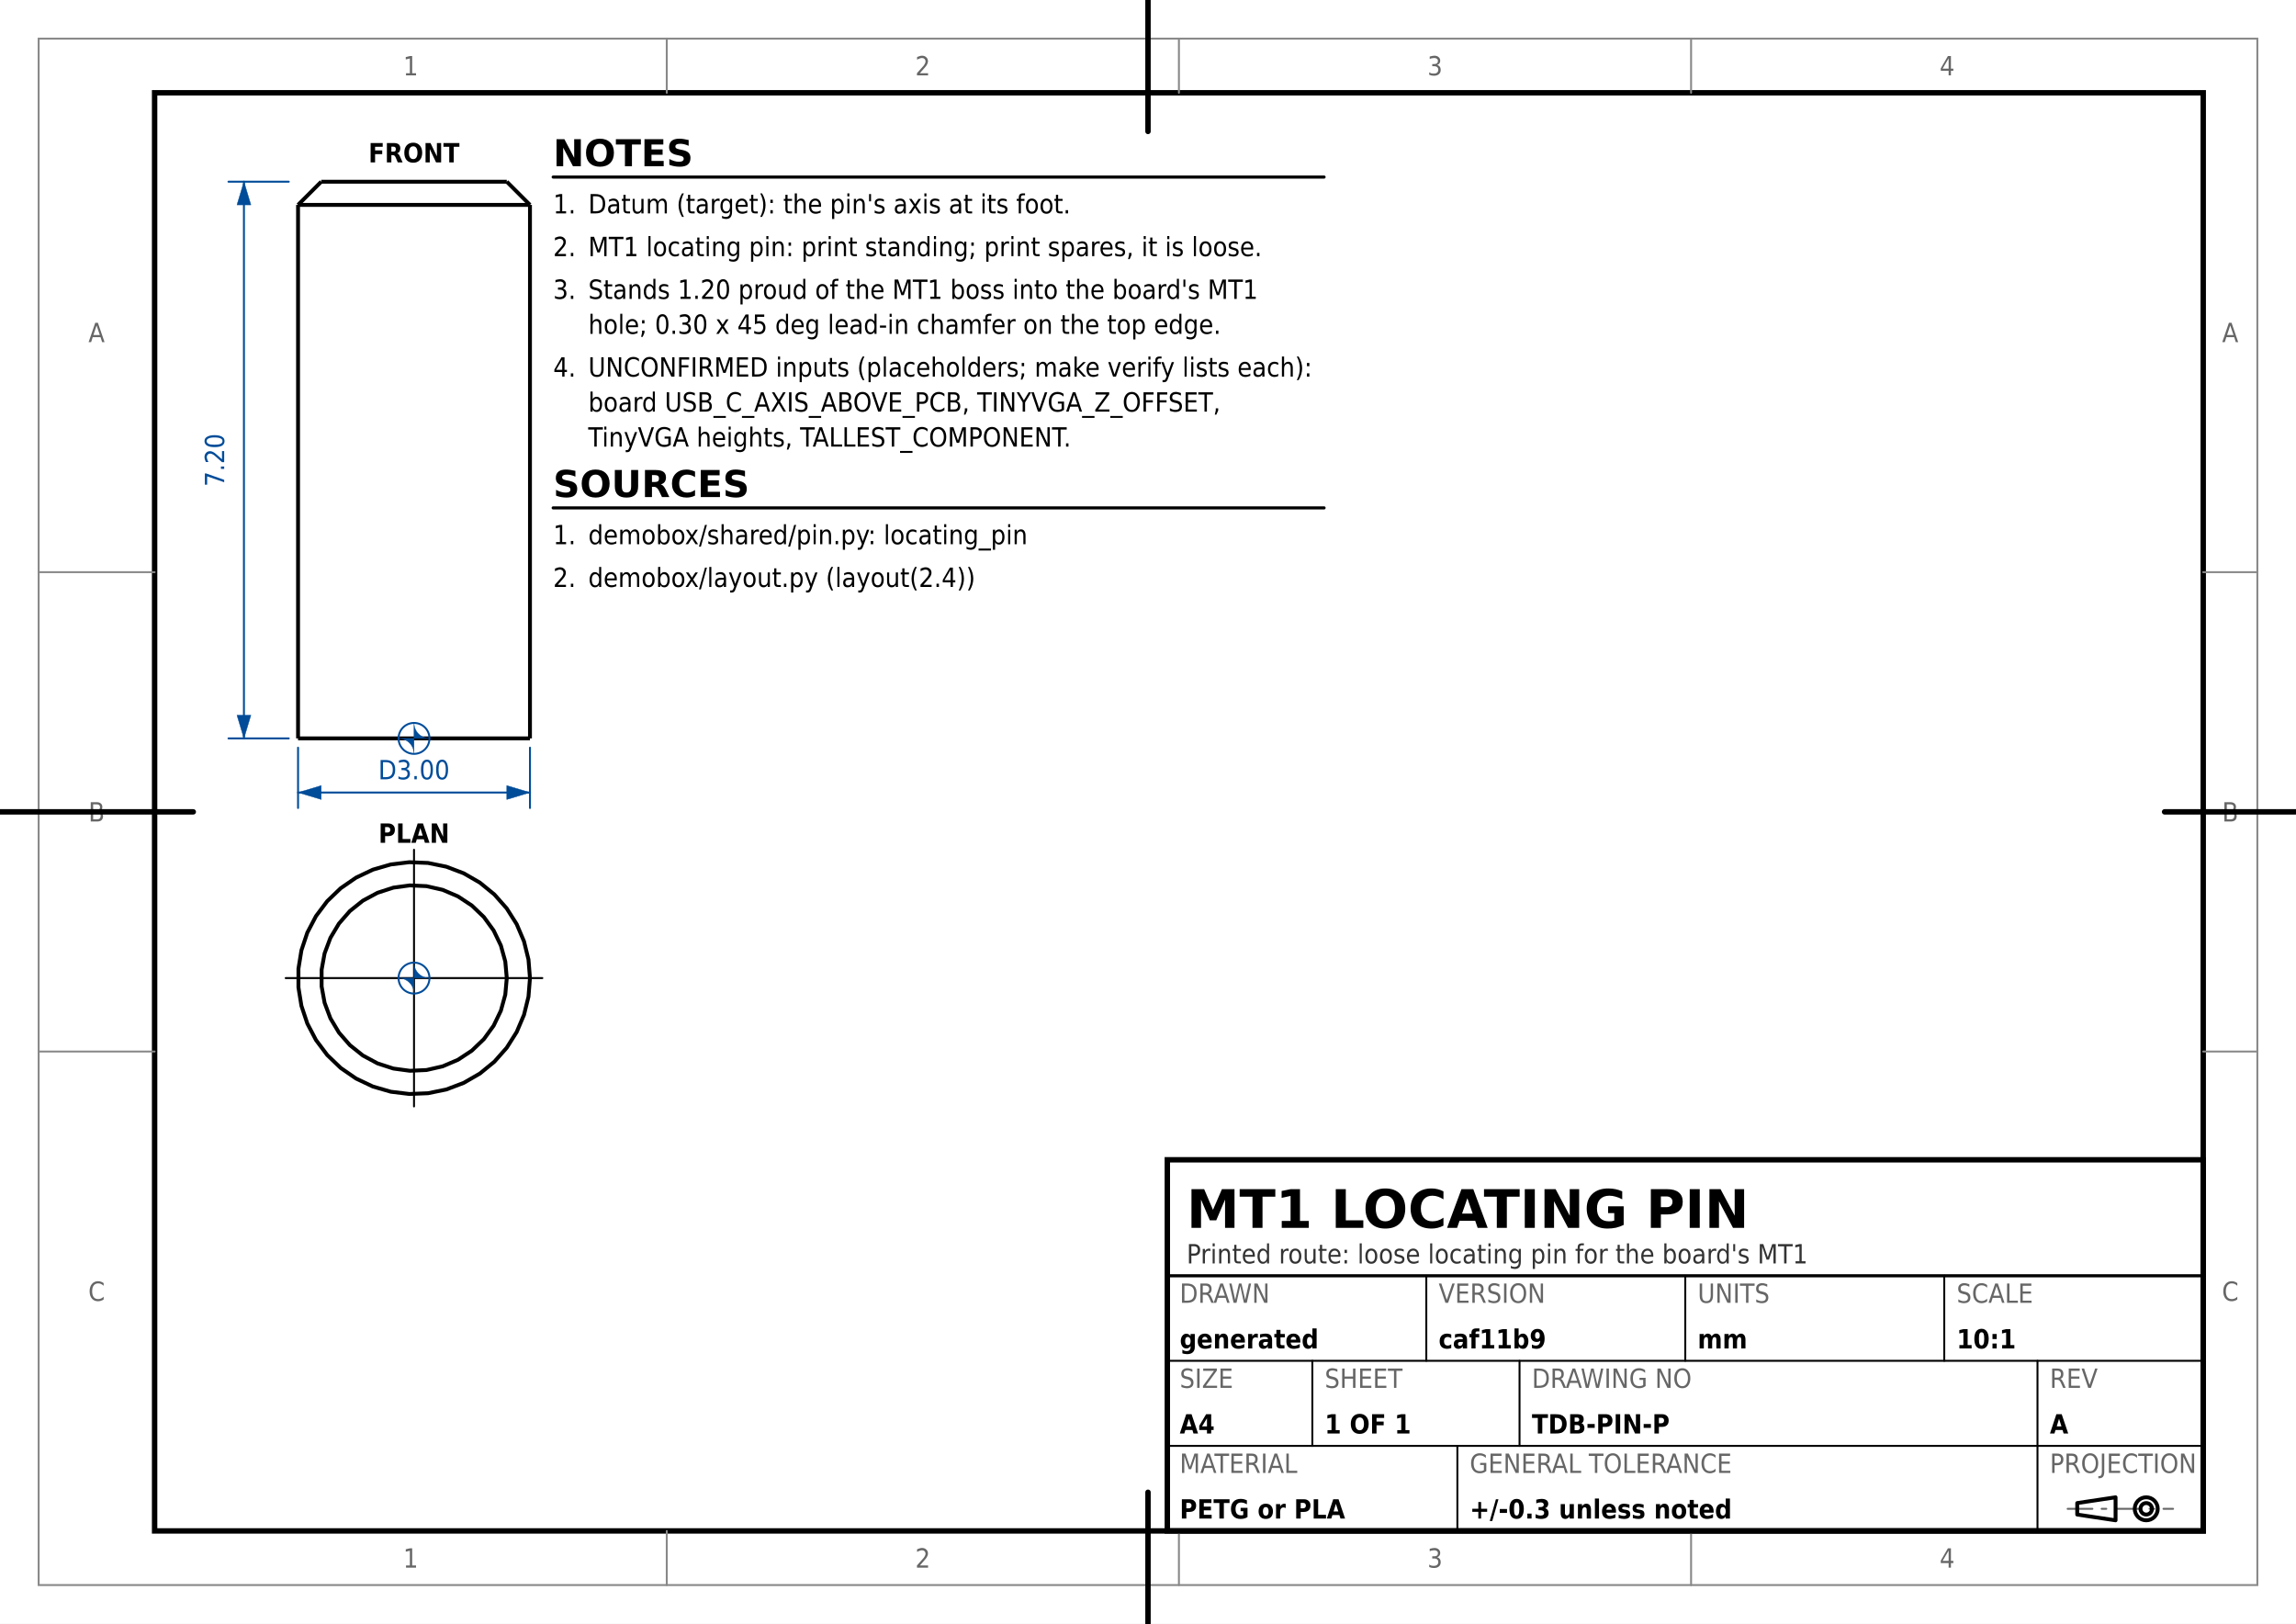
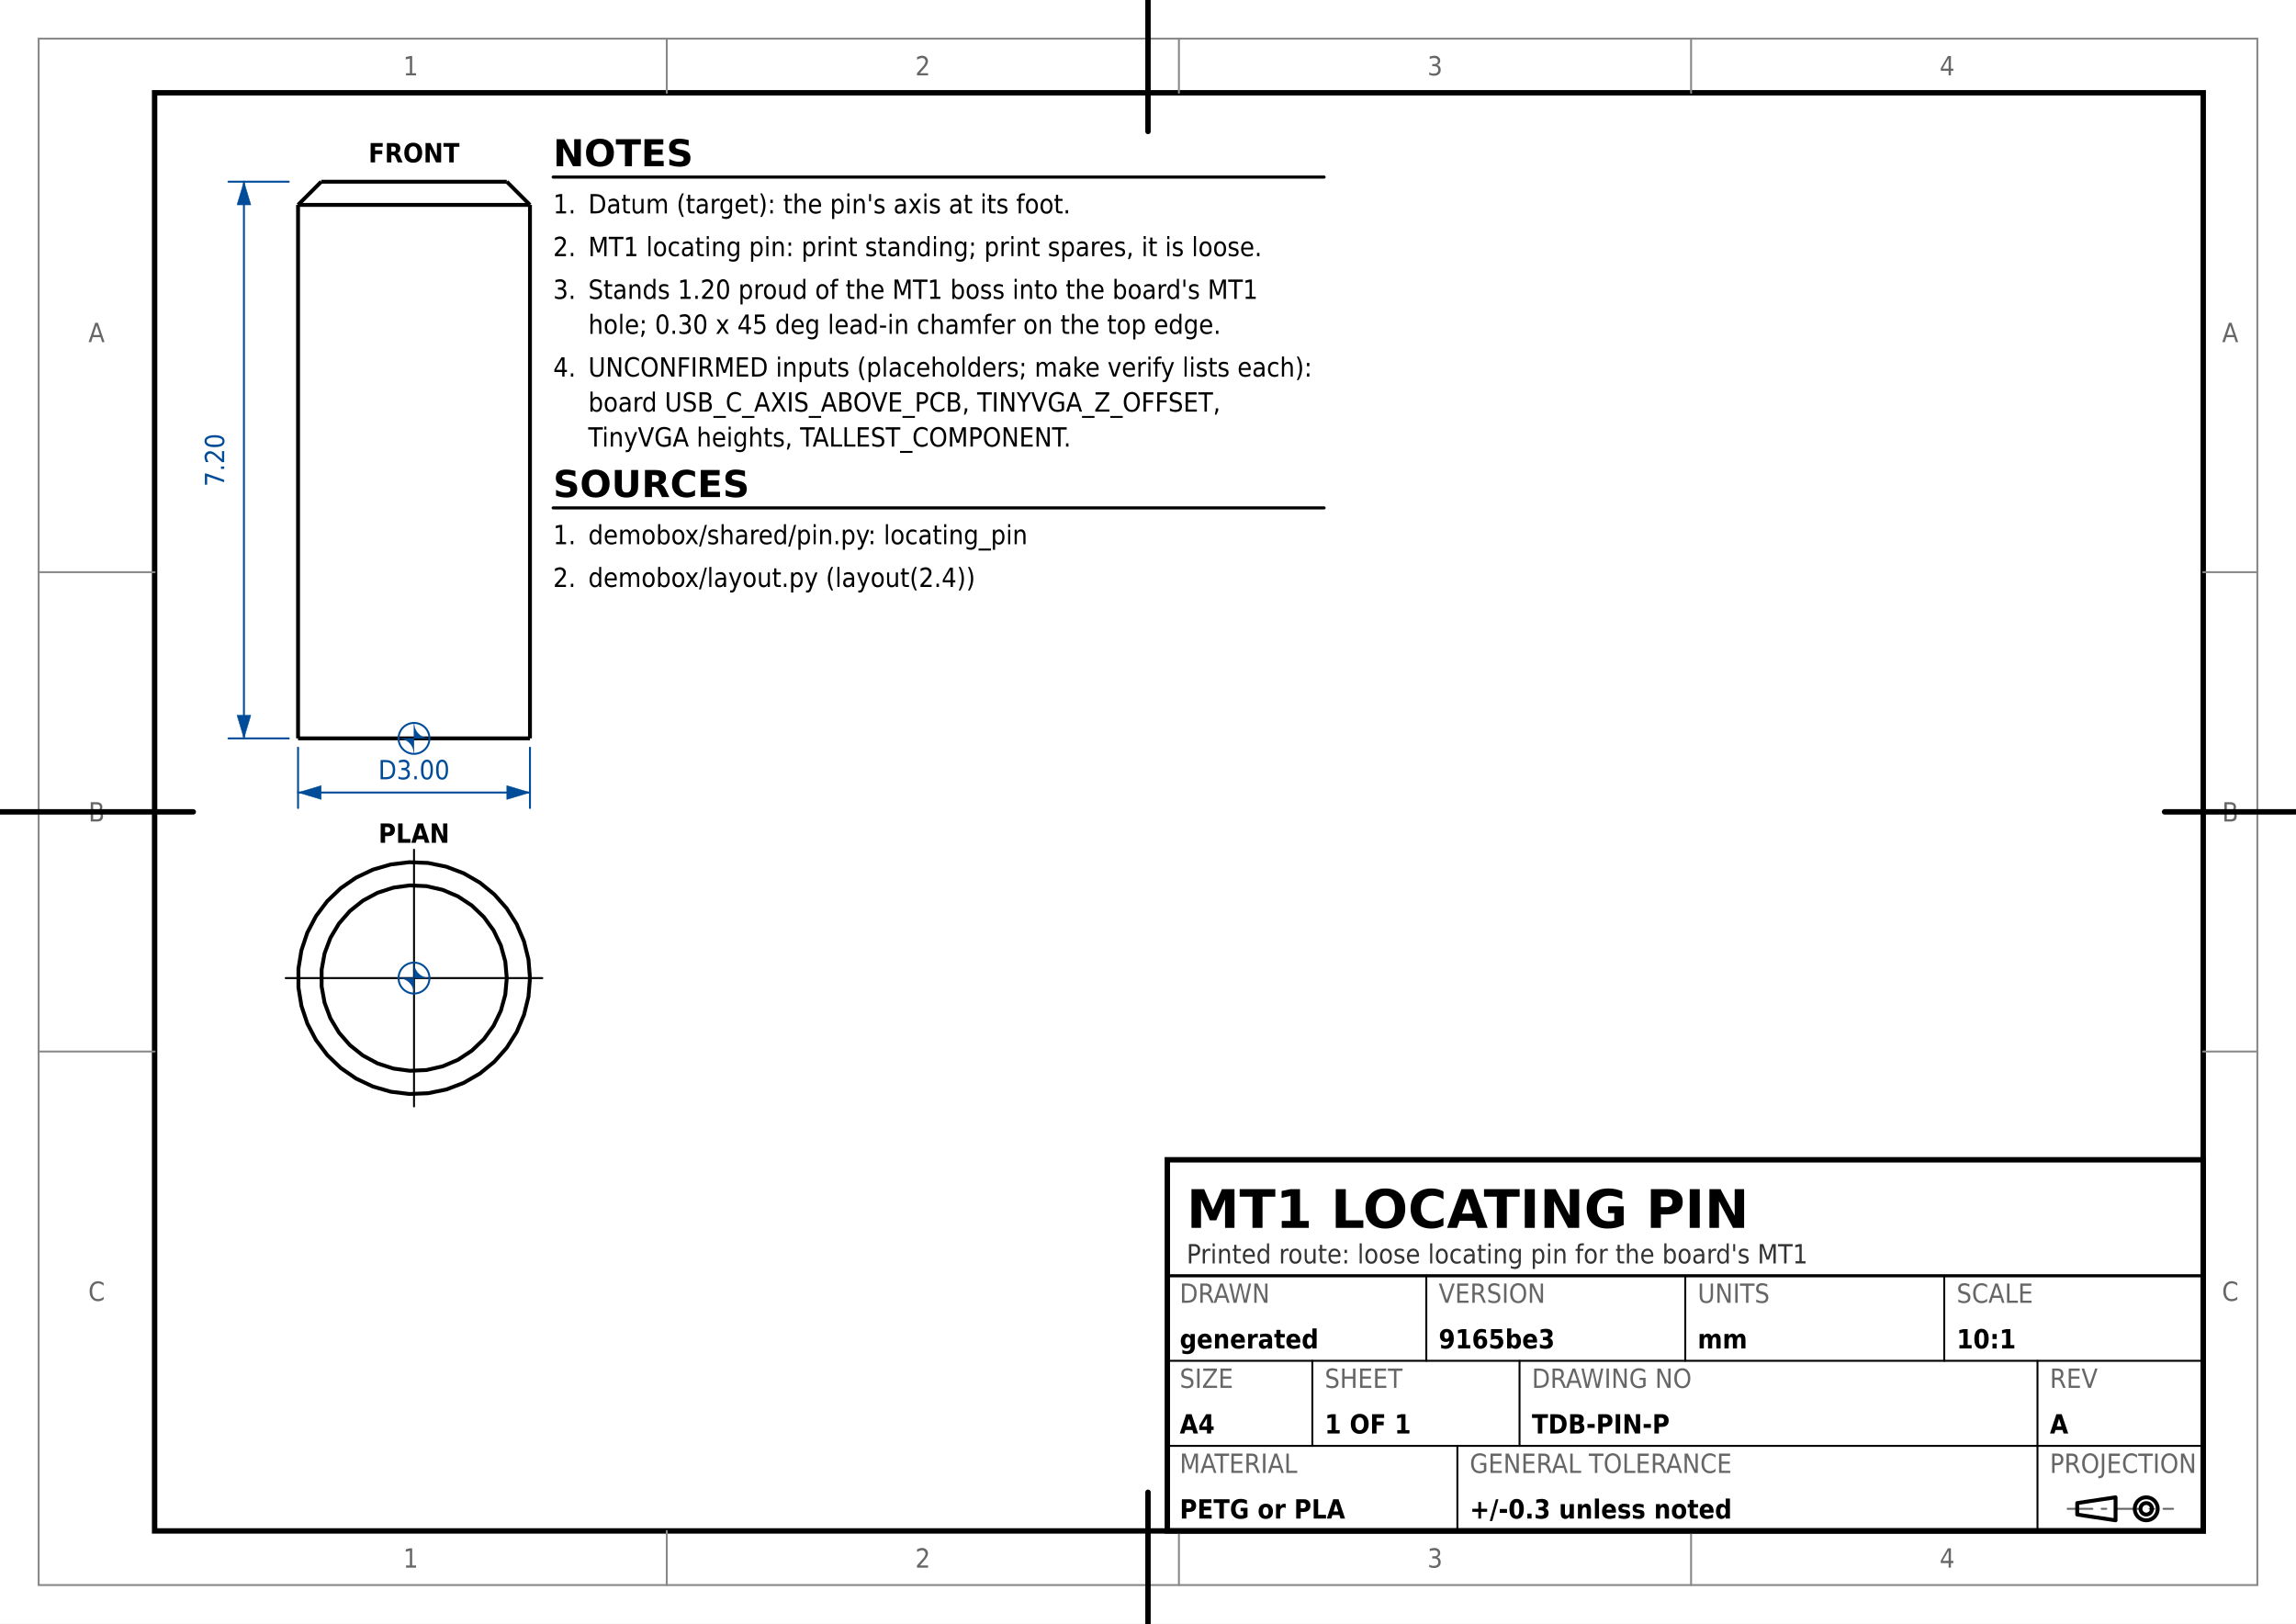
<svg xmlns="http://www.w3.org/2000/svg" version="1.1" width="297mm" height="210mm" viewBox="0 0 297 210">
  <rect width="100%" height="100%" fill="#ffffff" />
  <rect x="5" y="5" width="287" height="200" fill="none" stroke="#888888" stroke-width="0.25" />
  <rect x="20" y="12" width="265" height="186" fill="none" stroke="#000000" stroke-width="0.7" />
  <text x="53.125" y="202.75" font-family="DejaVu Sans Condensed, DejaVu Sans, Liberation Sans, sans-serif" font-size="3.429" fill="#666666" text-anchor="middle">1</text>
  <text x="53.125" y="9.75" font-family="DejaVu Sans Condensed, DejaVu Sans, Liberation Sans, sans-serif" font-size="3.429" fill="#666666" text-anchor="middle">1</text>
  <line x1="86.25" y1="205" x2="86.25" y2="198" stroke="#888888" stroke-width="0.25" stroke-linecap="round" />
  <line x1="86.25" y1="12" x2="86.25" y2="5" stroke="#888888" stroke-width="0.25" stroke-linecap="round" />
  <text x="119.375" y="202.75" font-family="DejaVu Sans Condensed, DejaVu Sans, Liberation Sans, sans-serif" font-size="3.429" fill="#666666" text-anchor="middle">2</text>
  <text x="119.375" y="9.75" font-family="DejaVu Sans Condensed, DejaVu Sans, Liberation Sans, sans-serif" font-size="3.429" fill="#666666" text-anchor="middle">2</text>
  <line x1="152.5" y1="205" x2="152.5" y2="198" stroke="#888888" stroke-width="0.25" stroke-linecap="round" />
  <line x1="152.5" y1="12" x2="152.5" y2="5" stroke="#888888" stroke-width="0.25" stroke-linecap="round" />
  <text x="185.625" y="202.75" font-family="DejaVu Sans Condensed, DejaVu Sans, Liberation Sans, sans-serif" font-size="3.429" fill="#666666" text-anchor="middle">3</text>
  <text x="185.625" y="9.75" font-family="DejaVu Sans Condensed, DejaVu Sans, Liberation Sans, sans-serif" font-size="3.429" fill="#666666" text-anchor="middle">3</text>
  <line x1="218.75" y1="205" x2="218.75" y2="198" stroke="#888888" stroke-width="0.25" stroke-linecap="round" />
  <line x1="218.75" y1="12" x2="218.75" y2="5" stroke="#888888" stroke-width="0.25" stroke-linecap="round" />
  <text x="251.875" y="202.75" font-family="DejaVu Sans Condensed, DejaVu Sans, Liberation Sans, sans-serif" font-size="3.429" fill="#666666" text-anchor="middle">4</text>
  <text x="251.875" y="9.75" font-family="DejaVu Sans Condensed, DejaVu Sans, Liberation Sans, sans-serif" font-size="3.429" fill="#666666" text-anchor="middle">4</text>
  <text x="12.5" y="168.25" font-family="DejaVu Sans Condensed, DejaVu Sans, Liberation Sans, sans-serif" font-size="3.429" fill="#666666" text-anchor="middle">C</text>
  <text x="288.5" y="168.25" font-family="DejaVu Sans Condensed, DejaVu Sans, Liberation Sans, sans-serif" font-size="3.429" fill="#666666" text-anchor="middle">C</text>
  <line x1="5" y1="136" x2="20" y2="136" stroke="#888888" stroke-width="0.25" stroke-linecap="round" />
  <line x1="285" y1="136" x2="292" y2="136" stroke="#888888" stroke-width="0.25" stroke-linecap="round" />
  <text x="12.5" y="106.25" font-family="DejaVu Sans Condensed, DejaVu Sans, Liberation Sans, sans-serif" font-size="3.429" fill="#666666" text-anchor="middle">B</text>
  <text x="288.5" y="106.25" font-family="DejaVu Sans Condensed, DejaVu Sans, Liberation Sans, sans-serif" font-size="3.429" fill="#666666" text-anchor="middle">B</text>
  <line x1="5" y1="74" x2="20" y2="74" stroke="#888888" stroke-width="0.25" stroke-linecap="round" />
  <line x1="285" y1="74" x2="292" y2="74" stroke="#888888" stroke-width="0.25" stroke-linecap="round" />
  <text x="12.5" y="44.25" font-family="DejaVu Sans Condensed, DejaVu Sans, Liberation Sans, sans-serif" font-size="3.429" fill="#666666" text-anchor="middle">A</text>
  <text x="288.5" y="44.25" font-family="DejaVu Sans Condensed, DejaVu Sans, Liberation Sans, sans-serif" font-size="3.429" fill="#666666" text-anchor="middle">A</text>
  <line x1="148.5" y1="210" x2="148.5" y2="193" stroke="#000000" stroke-width="0.7" stroke-linecap="round" />
  <line x1="148.5" y1="17" x2="148.5" y2="0" stroke="#000000" stroke-width="0.7" stroke-linecap="round" />
  <line x1="0" y1="105" x2="25" y2="105" stroke="#000000" stroke-width="0.7" stroke-linecap="round" />
  <line x1="280" y1="105" x2="297" y2="105" stroke="#000000" stroke-width="0.7" stroke-linecap="round" />
  <polyline points="68.555,95.5 68.555,26.5" fill="none" stroke="#000000" stroke-width="0.5" stroke-linejoin="round" />
  <polyline points="38.555,26.5 38.931,26.5 40.04,26.5 41.828,26.5 44.203,26.5 47.047,26.5 50.217,26.5 53.555,26.5 56.893,26.5 60.063,26.5 62.907,26.5 65.282,26.5 67.07,26.5 68.179,26.5 68.555,26.5" fill="none" stroke="#000000" stroke-width="0.5" stroke-linejoin="round" />
  <polyline points="38.555,95.5 38.931,95.5 40.04,95.5 41.828,95.5 44.203,95.5 47.047,95.5 50.217,95.5 53.555,95.5 56.893,95.5 60.063,95.5 62.907,95.5 65.282,95.5 67.07,95.5 68.179,95.5 68.555,95.5" fill="none" stroke="#000000" stroke-width="0.5" stroke-linejoin="round" />
  <polyline points="68.555,26.5 65.555,23.5" fill="none" stroke="#000000" stroke-width="0.5" stroke-linejoin="round" />
  <polyline points="41.555,23.5 41.856,23.5 42.743,23.5 44.173,23.5 46.073,23.5 48.348,23.5 50.885,23.5 53.555,23.5 56.225,23.5 58.762,23.5 61.037,23.5 62.937,23.5 64.367,23.5 65.254,23.5 65.555,23.5" fill="none" stroke="#000000" stroke-width="0.5" stroke-linejoin="round" />
  <polyline points="38.555,26.5 38.555,95.5" fill="none" stroke="#000000" stroke-width="0.5" stroke-linejoin="round" />
  <polyline points="41.555,23.5 38.555,26.5" fill="none" stroke="#000000" stroke-width="0.5" stroke-linejoin="round" />
  <polyline points="68.555,126.5 68.361,124.094 67.783,121.75 66.837,119.529 65.547,117.489 63.946,115.682 62.076,114.155 59.985,112.948 57.728,112.092 55.363,111.609 52.951,111.512 50.555,111.803 48.236,112.475 46.055,113.51 44.068,114.881 42.327,116.553 40.877,118.483 39.755,120.621 38.991,122.91 38.604,125.293 38.604,127.707 38.991,130.09 39.755,132.379 40.877,134.517 42.327,136.447 44.068,138.119 46.055,139.49 48.236,140.525 50.555,141.197 52.951,141.488 55.363,141.391 57.728,140.908 59.985,140.052 62.076,138.845 63.946,137.318 65.547,135.511 66.837,133.471 67.783,131.25 68.361,128.906 68.555,126.5" fill="none" stroke="#000000" stroke-width="0.5" stroke-linejoin="round" />
  <polyline points="65.555,126.5 65.362,124.357 64.79,122.284 63.856,120.345 62.592,118.605 61.037,117.118 59.241,115.933 57.263,115.087 55.166,114.609 53.017,114.512 50.885,114.801 48.839,115.466 46.944,116.485 45.262,117.826 43.847,119.447 42.743,121.293 41.987,123.308 41.603,125.424 41.603,127.576 41.987,129.692 42.743,131.707 43.847,133.553 45.262,135.174 46.944,136.515 48.839,137.534 50.885,138.199 53.017,138.488 55.166,138.391 57.263,137.913 59.241,137.067 61.037,135.882 62.592,134.395 63.856,132.655 64.79,130.716 65.362,128.643 65.555,126.5" fill="none" stroke="#000000" stroke-width="0.5" stroke-linejoin="round" />
  <line x1="36.955" y1="126.5" x2="70.155" y2="126.5" stroke="#000000" stroke-width="0.25" stroke-linecap="round" />
  <line x1="53.555" y1="143.1" x2="53.555" y2="109.9" stroke="#000000" stroke-width="0.25" stroke-linecap="round" />
  <circle cx="53.555" cy="95.5" r="2" fill="none" stroke="#004c99" stroke-width="0.25" />
  <path d="M 53.555 95.5 L 55.555 95.5 A 2.0 2.0 0 0 1 53.555 93.5 Z" fill="#004c99" stroke="#004c99" stroke-width="0.05" stroke-linejoin="round" stroke-linecap="round" />
  <path d="M 53.555 95.5 L 51.555 95.5 A 2.0 2.0 0 0 1 53.555 97.5 Z" fill="#004c99" stroke="#004c99" stroke-width="0.05" stroke-linejoin="round" stroke-linecap="round" />
  <circle cx="53.555" cy="126.5" r="2" fill="none" stroke="#004c99" stroke-width="0.25" />
  <path d="M 53.555 126.5 L 55.555 126.5 A 2.0 2.0 0 0 1 53.555 124.5 Z" fill="#004c99" stroke="#004c99" stroke-width="0.05" stroke-linejoin="round" stroke-linecap="round" />
  <path d="M 53.555 126.5 L 51.555 126.5 A 2.0 2.0 0 0 1 53.555 128.5 Z" fill="#004c99" stroke="#004c99" stroke-width="0.05" stroke-linejoin="round" stroke-linecap="round" />
  <line x1="37.355" y1="95.5" x2="29.555" y2="95.5" stroke="#004c99" stroke-width="0.25" stroke-linecap="round" />
  <line x1="37.355" y1="23.5" x2="29.555" y2="23.5" stroke="#004c99" stroke-width="0.25" stroke-linecap="round" />
  <line x1="31.555" y1="95.5" x2="31.555" y2="23.5" stroke="#004c99" stroke-width="0.25" stroke-linecap="round" />
  <polygon points="31.555,95.5 32.455,92.5 30.655,92.5" fill="#004c99" stroke="#004c99" stroke-width="0.05" stroke-linejoin="round" />
  <polygon points="31.555,23.5 30.655,26.5 32.455,26.5" fill="#004c99" stroke="#004c99" stroke-width="0.05" stroke-linejoin="round" />
  <text x="29" y="59.5" font-family="DejaVu Sans Condensed, DejaVu Sans, Liberation Sans, sans-serif" font-size="3.429" fill="#004c99" text-anchor="middle" transform="rotate(-90 29 59.5)">7.20</text>
  <line x1="38.555" y1="96.7" x2="38.555" y2="104.5" stroke="#004c99" stroke-width="0.25" stroke-linecap="round" />
  <line x1="68.555" y1="96.7" x2="68.555" y2="104.5" stroke="#004c99" stroke-width="0.25" stroke-linecap="round" />
  <line x1="38.555" y1="102.5" x2="68.555" y2="102.5" stroke="#004c99" stroke-width="0.25" stroke-linecap="round" />
  <polygon points="38.555,102.5 41.555,103.4 41.555,101.6" fill="#004c99" stroke="#004c99" stroke-width="0.05" stroke-linejoin="round" />
  <polygon points="68.555,102.5 65.555,101.6 65.555,103.4" fill="#004c99" stroke="#004c99" stroke-width="0.05" stroke-linejoin="round" />
  <text x="53.555" y="100.791" font-family="DejaVu Sans Condensed, DejaVu Sans, Liberation Sans, sans-serif" font-size="3.429" fill="#004c99" text-anchor="middle">D3.00</text>
  <text x="53.555" y="21" font-family="DejaVu Sans Condensed, DejaVu Sans, Liberation Sans, sans-serif" font-size="3.429" fill="#000000" text-anchor="middle" font-weight="bold">FRONT</text>
  <text x="53.555" y="109" font-family="DejaVu Sans Condensed, DejaVu Sans, Liberation Sans, sans-serif" font-size="3.429" fill="#000000" text-anchor="middle" font-weight="bold">PLAN</text>
  <text x="71.555" y="21.5" font-family="DejaVu Sans, Liberation Sans, sans-serif" font-size="4.801" fill="#000000" text-anchor="start" font-weight="bold">NOTES</text>
  <line x1="71.555" y1="22.9" x2="171.277" y2="22.9" stroke="#000000" stroke-width="0.4" stroke-linecap="round" />
  <text x="71.555" y="27.6" font-family="DejaVu Sans Condensed, DejaVu Sans, Liberation Sans, sans-serif" font-size="3.429" fill="#000000" text-anchor="start">1.</text>
  <text x="76.097" y="27.6" font-family="DejaVu Sans Condensed, DejaVu Sans, Liberation Sans, sans-serif" font-size="3.429" fill="#000000" text-anchor="start">Datum (target): the pin's axis at its foot.</text>
  <text x="71.555" y="33.127" font-family="DejaVu Sans Condensed, DejaVu Sans, Liberation Sans, sans-serif" font-size="3.429" fill="#000000" text-anchor="start">2.</text>
  <text x="76.097" y="33.127" font-family="DejaVu Sans Condensed, DejaVu Sans, Liberation Sans, sans-serif" font-size="3.429" fill="#000000" text-anchor="start">MT1 locating pin: print standing; print spares, it is loose.</text>
  <text x="71.555" y="38.654" font-family="DejaVu Sans Condensed, DejaVu Sans, Liberation Sans, sans-serif" font-size="3.429" fill="#000000" text-anchor="start">3.</text>
  <text x="76.097" y="38.654" font-family="DejaVu Sans Condensed, DejaVu Sans, Liberation Sans, sans-serif" font-size="3.429" fill="#000000" text-anchor="start">Stands 1.20 proud of the MT1 boss into the board's MT1</text>
  <text x="76.097" y="43.18" font-family="DejaVu Sans Condensed, DejaVu Sans, Liberation Sans, sans-serif" font-size="3.429" fill="#000000" text-anchor="start">hole; 0.30 x 45 deg lead-in chamfer on the top edge.</text>
  <text x="71.555" y="48.707" font-family="DejaVu Sans Condensed, DejaVu Sans, Liberation Sans, sans-serif" font-size="3.429" fill="#000000" text-anchor="start">4.</text>
  <text x="76.097" y="48.707" font-family="DejaVu Sans Condensed, DejaVu Sans, Liberation Sans, sans-serif" font-size="3.429" fill="#000000" text-anchor="start">UNCONFIRMED inputs (placeholders; make verify lists each):</text>
  <text x="76.097" y="53.234" font-family="DejaVu Sans Condensed, DejaVu Sans, Liberation Sans, sans-serif" font-size="3.429" fill="#000000" text-anchor="start">board USB_C_AXIS_ABOVE_PCB, TINYVGA_Z_OFFSET,</text>
  <text x="76.097" y="57.761" font-family="DejaVu Sans Condensed, DejaVu Sans, Liberation Sans, sans-serif" font-size="3.429" fill="#000000" text-anchor="start">TinyVGA heights, TALLEST_COMPONENT.</text>
  <text x="71.555" y="64.287" font-family="DejaVu Sans, Liberation Sans, sans-serif" font-size="4.801" fill="#000000" text-anchor="start" font-weight="bold">SOURCES</text>
  <line x1="71.555" y1="65.687" x2="171.277" y2="65.687" stroke="#000000" stroke-width="0.4" stroke-linecap="round" />
  <text x="71.555" y="70.387" font-family="DejaVu Sans Condensed, DejaVu Sans, Liberation Sans, sans-serif" font-size="3.429" fill="#000000" text-anchor="start">1.</text>
  <text x="76.097" y="70.387" font-family="DejaVu Sans Condensed, DejaVu Sans, Liberation Sans, sans-serif" font-size="3.429" fill="#000000" text-anchor="start">demobox/shared/pin.py: locating_pin</text>
  <text x="71.555" y="75.914" font-family="DejaVu Sans Condensed, DejaVu Sans, Liberation Sans, sans-serif" font-size="3.429" fill="#000000" text-anchor="start">2.</text>
  <text x="76.097" y="75.914" font-family="DejaVu Sans Condensed, DejaVu Sans, Liberation Sans, sans-serif" font-size="3.429" fill="#000000" text-anchor="start">demobox/layout.py (layout(2.4))</text>
  <rect x="151" y="150" width="134" height="48" fill="none" stroke="#000000" stroke-width="0.7" />
  <line x1="151" y1="165" x2="285" y2="165" stroke="#000000" stroke-width="0.4" stroke-linecap="round" />
  <text x="153.5" y="158.8" font-family="DejaVu Sans, Liberation Sans, sans-serif" font-size="6.859" fill="#000000" text-anchor="start" font-weight="bold">MT1 LOCATING PIN</text>
  <text x="153.5" y="163.4" font-family="DejaVu Sans Condensed, DejaVu Sans, Liberation Sans, sans-serif" font-size="3.429" fill="#333333" text-anchor="start">Printed route: loose locating pin for the board's MT1</text>
  <text x="152.6" y="168.5" font-family="DejaVu Sans Condensed, DejaVu Sans, Liberation Sans, sans-serif" font-size="3.429" fill="#666666" text-anchor="start">DRAWN</text>
  <text x="152.6" y="174.4" font-family="DejaVu Sans Condensed, DejaVu Sans, Liberation Sans, sans-serif" font-size="3.429" fill="#000000" text-anchor="start" font-weight="bold">generated</text>
  <line x1="184.5" y1="176" x2="184.5" y2="165" stroke="#000000" stroke-width="0.25" stroke-linecap="round" />
  <text x="186.1" y="168.5" font-family="DejaVu Sans Condensed, DejaVu Sans, Liberation Sans, sans-serif" font-size="3.429" fill="#666666" text-anchor="start">VERSION</text>
-   <text x="186.1" y="174.4" font-family="DejaVu Sans Condensed, DejaVu Sans, Liberation Sans, sans-serif" font-size="3.429" fill="#000000" text-anchor="start" font-weight="bold">caf11b9</text>
+   <text x="186.1" y="174.4" font-family="DejaVu Sans Condensed, DejaVu Sans, Liberation Sans, sans-serif" font-size="3.429" fill="#000000" text-anchor="start" font-weight="bold">9165be3</text>
  <line x1="218" y1="176" x2="218" y2="165" stroke="#000000" stroke-width="0.25" stroke-linecap="round" />
  <text x="219.6" y="168.5" font-family="DejaVu Sans Condensed, DejaVu Sans, Liberation Sans, sans-serif" font-size="3.429" fill="#666666" text-anchor="start">UNITS</text>
  <text x="219.6" y="174.4" font-family="DejaVu Sans Condensed, DejaVu Sans, Liberation Sans, sans-serif" font-size="3.429" fill="#000000" text-anchor="start" font-weight="bold">mm</text>
  <line x1="251.5" y1="176" x2="251.5" y2="165" stroke="#000000" stroke-width="0.25" stroke-linecap="round" />
  <text x="253.1" y="168.5" font-family="DejaVu Sans Condensed, DejaVu Sans, Liberation Sans, sans-serif" font-size="3.429" fill="#666666" text-anchor="start">SCALE</text>
  <text x="253.1" y="174.4" font-family="DejaVu Sans Condensed, DejaVu Sans, Liberation Sans, sans-serif" font-size="3.429" fill="#000000" text-anchor="start" font-weight="bold">10:1</text>
  <line x1="151" y1="176" x2="285" y2="176" stroke="#000000" stroke-width="0.25" stroke-linecap="round" />
  <text x="152.6" y="179.5" font-family="DejaVu Sans Condensed, DejaVu Sans, Liberation Sans, sans-serif" font-size="3.429" fill="#666666" text-anchor="start">SIZE</text>
  <text x="152.6" y="185.4" font-family="DejaVu Sans Condensed, DejaVu Sans, Liberation Sans, sans-serif" font-size="3.429" fill="#000000" text-anchor="start" font-weight="bold">A4</text>
  <line x1="169.76" y1="187" x2="169.76" y2="176" stroke="#000000" stroke-width="0.25" stroke-linecap="round" />
  <text x="171.36" y="179.5" font-family="DejaVu Sans Condensed, DejaVu Sans, Liberation Sans, sans-serif" font-size="3.429" fill="#666666" text-anchor="start">SHEET</text>
  <text x="171.36" y="185.4" font-family="DejaVu Sans Condensed, DejaVu Sans, Liberation Sans, sans-serif" font-size="3.429" fill="#000000" text-anchor="start" font-weight="bold">1 OF 1</text>
  <line x1="196.56" y1="187" x2="196.56" y2="176" stroke="#000000" stroke-width="0.25" stroke-linecap="round" />
  <text x="198.16" y="179.5" font-family="DejaVu Sans Condensed, DejaVu Sans, Liberation Sans, sans-serif" font-size="3.429" fill="#666666" text-anchor="start">DRAWING NO</text>
  <text x="198.16" y="185.4" font-family="DejaVu Sans Condensed, DejaVu Sans, Liberation Sans, sans-serif" font-size="3.429" fill="#000000" text-anchor="start" font-weight="bold">TDB-PIN-P</text>
  <line x1="263.56" y1="187" x2="263.56" y2="176" stroke="#000000" stroke-width="0.25" stroke-linecap="round" />
  <text x="265.16" y="179.5" font-family="DejaVu Sans Condensed, DejaVu Sans, Liberation Sans, sans-serif" font-size="3.429" fill="#666666" text-anchor="start">REV</text>
  <text x="265.16" y="185.4" font-family="DejaVu Sans Condensed, DejaVu Sans, Liberation Sans, sans-serif" font-size="3.429" fill="#000000" text-anchor="start" font-weight="bold">A</text>
  <line x1="151" y1="187" x2="285" y2="187" stroke="#000000" stroke-width="0.25" stroke-linecap="round" />
  <text x="152.6" y="190.5" font-family="DejaVu Sans Condensed, DejaVu Sans, Liberation Sans, sans-serif" font-size="3.429" fill="#666666" text-anchor="start">MATERIAL</text>
  <text x="152.6" y="196.4" font-family="DejaVu Sans Condensed, DejaVu Sans, Liberation Sans, sans-serif" font-size="3.429" fill="#000000" text-anchor="start" font-weight="bold">PETG or PLA</text>
  <line x1="188.52" y1="198" x2="188.52" y2="187" stroke="#000000" stroke-width="0.25" stroke-linecap="round" />
  <text x="190.12" y="190.5" font-family="DejaVu Sans Condensed, DejaVu Sans, Liberation Sans, sans-serif" font-size="3.429" fill="#666666" text-anchor="start">GENERAL TOLERANCE</text>
  <text x="190.12" y="196.4" font-family="DejaVu Sans Condensed, DejaVu Sans, Liberation Sans, sans-serif" font-size="3.429" fill="#000000" text-anchor="start" font-weight="bold">+/-0.3 unless noted</text>
  <line x1="263.56" y1="198" x2="263.56" y2="187" stroke="#000000" stroke-width="0.25" stroke-linecap="round" />
  <text x="265.16" y="190.5" font-family="DejaVu Sans Condensed, DejaVu Sans, Liberation Sans, sans-serif" font-size="3.429" fill="#666666" text-anchor="start">PROJECTION</text>
  <line x1="267.46" y1="195.14" x2="281.1" y2="195.14" stroke="#666666" stroke-width="0.25" stroke-linecap="round" stroke-dasharray="3.2,1.2,0.6,1.2" />
  <polygon points="268.7,194.396 273.66,193.652 273.66,196.628 268.7,195.884" fill="none" stroke="#000000" stroke-width="0.5" stroke-linejoin="round" />
  <circle cx="277.628" cy="195.14" r="1.488" fill="none" stroke="#000000" stroke-width="0.5" />
  <circle cx="277.628" cy="195.14" r="0.744" fill="none" stroke="#000000" stroke-width="0.5" />
</svg>
